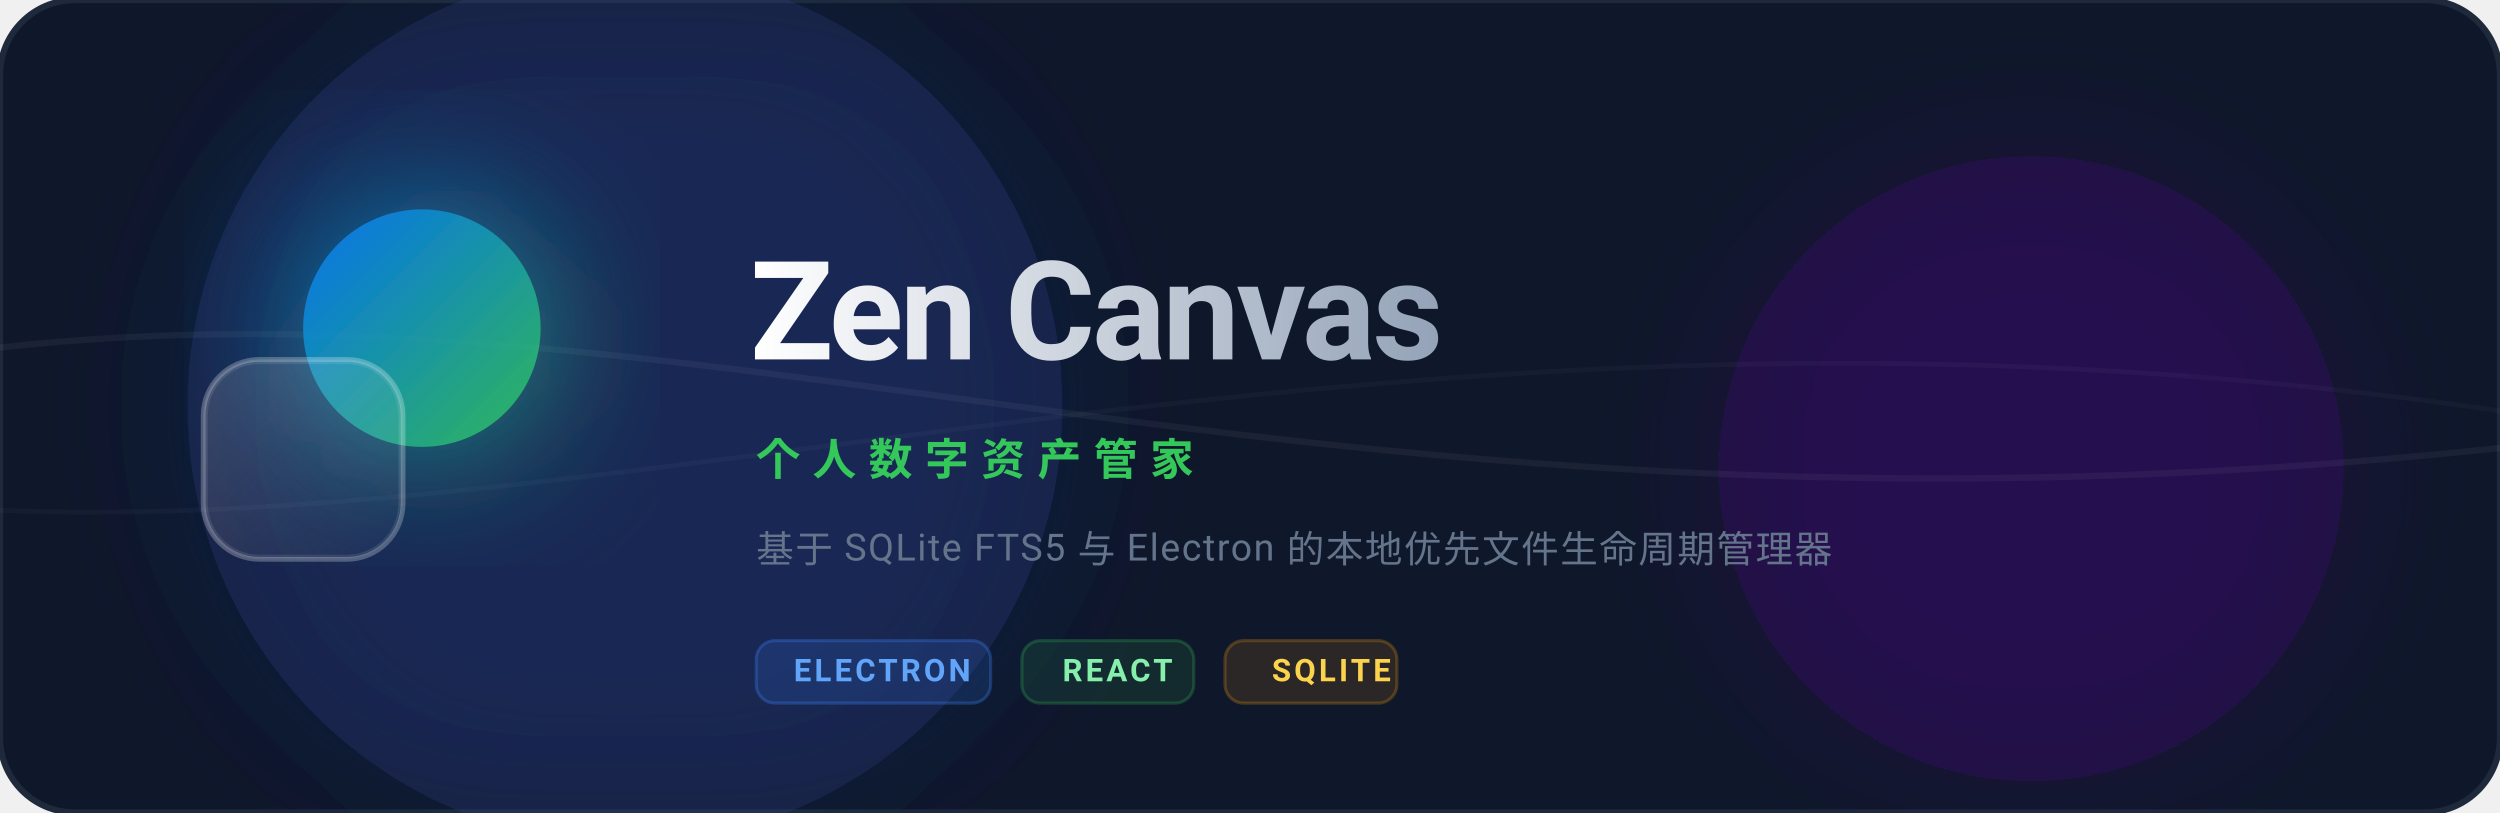
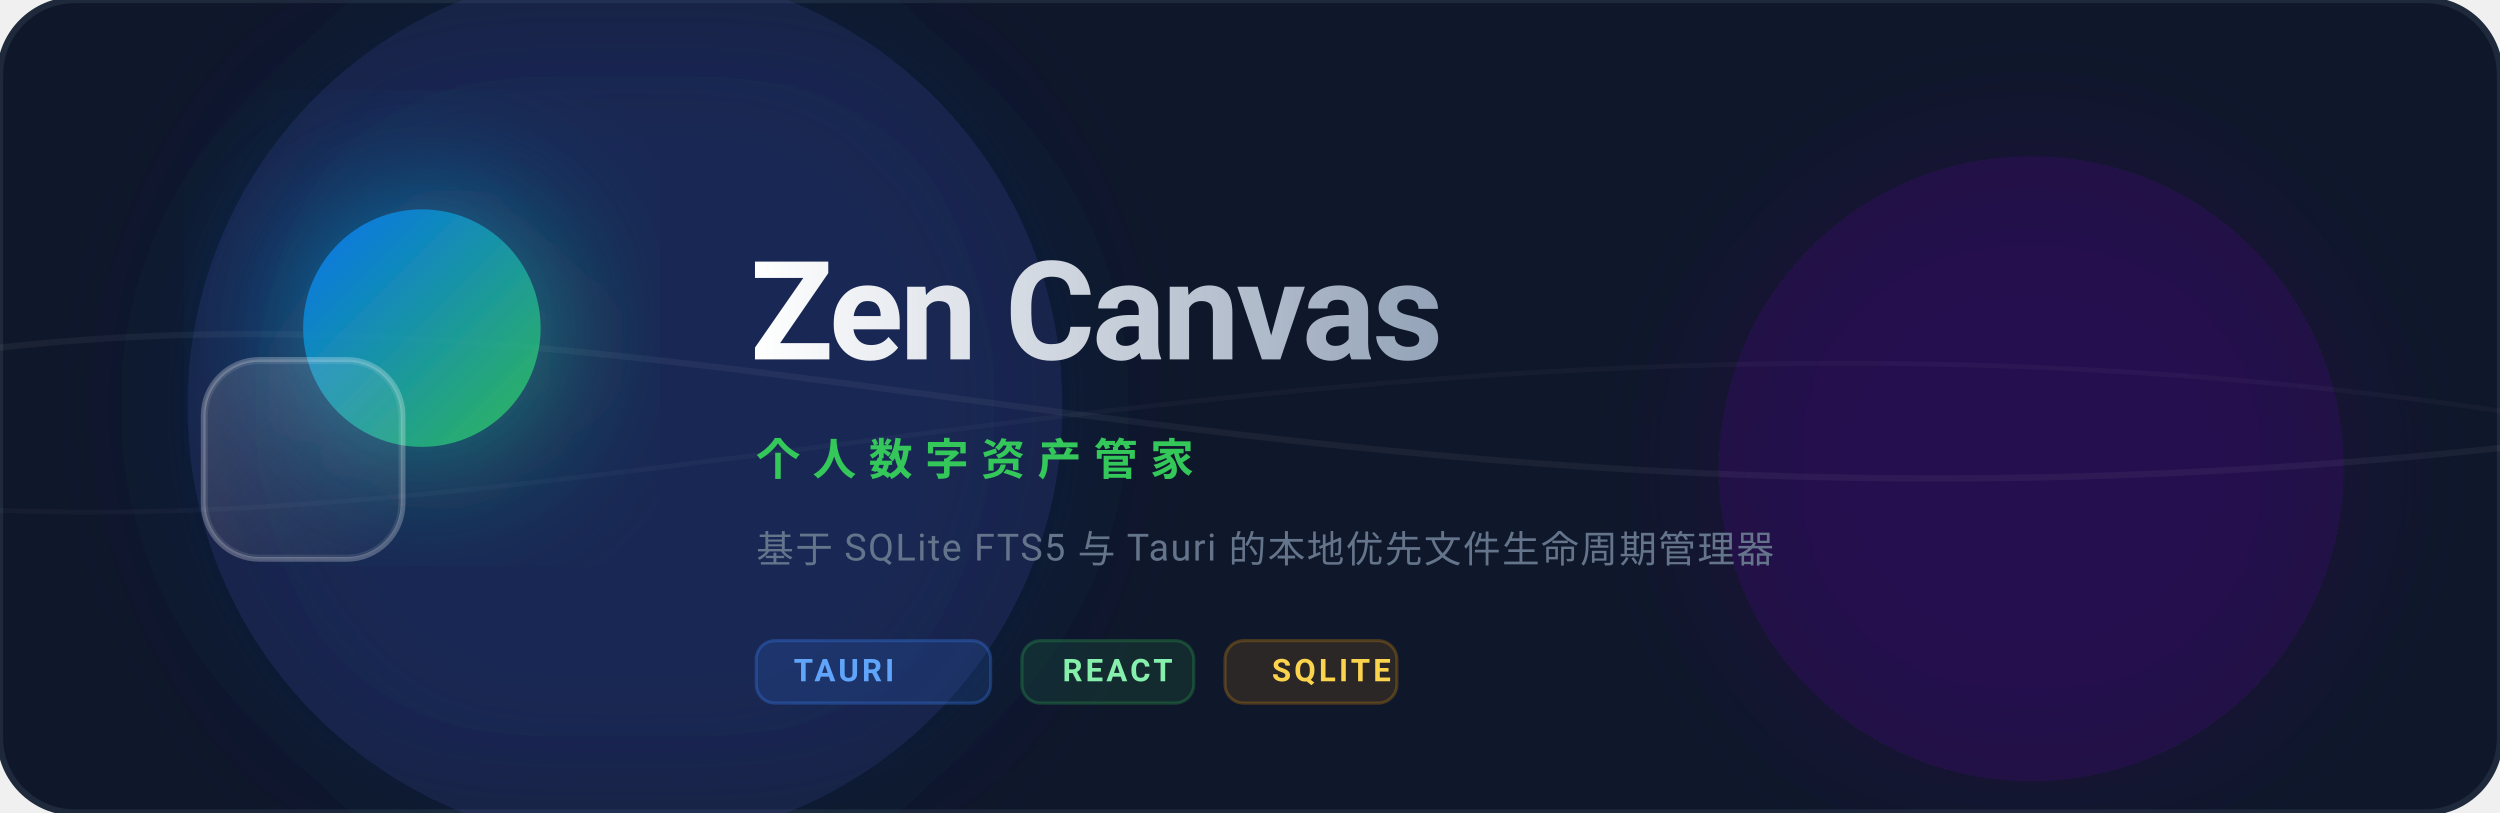
<svg xmlns="http://www.w3.org/2000/svg" viewBox="0 0 800 260" width="100%">
  <rect width="800" height="260" rx="24" fill="#0f172a" stroke="#1e293b" stroke-width="2" />
  <defs>
    <filter id="glow" x="-50%" y="-50%" width="200%" height="200%">
      <feGaussianBlur stdDeviation="25" result="blur" />
      <feMerge>
        <feMergeNode in="blur" />
        <feMergeNode in="SourceGraphic" />
      </feMerge>
    </filter>
    <linearGradient id="orbGradient" x1="0%" y1="0%" x2="100%" y2="100%">
      <stop offset="0%" stop-color="#007AFF" />
      <stop offset="100%" stop-color="#34C759" />
    </linearGradient>
    <linearGradient id="glassGradient" x1="0%" y1="0%" x2="100%" y2="100%">
      <stop offset="0%" stop-color="#ffffff" stop-opacity="0.15" />
      <stop offset="100%" stop-color="#ffffff" stop-opacity="0.02" />
    </linearGradient>
    <linearGradient id="textGradient" x1="0%" y1="0%" x2="100%" y2="0%">
      <stop offset="0%" stop-color="#FFFFFF" />
      <stop offset="100%" stop-color="#94A3B8" />
    </linearGradient>
  </defs>
  <circle cx="200" cy="130" r="140" fill="#1e3a8a" fill-opacity="0.25" filter="url(#glow)" />
  <circle cx="650" cy="150" r="100" fill="#4c1d95" fill-opacity="0.2" filter="url(#glow)" />
  <path d="M-100 130 C 200 50, 400 210, 900 130" fill="none" stroke="#ffffff" stroke-opacity="0.05" stroke-width="2" />
  <path d="M-100 150 C 150 210, 450 50, 900 150" fill="none" stroke="#ffffff" stroke-opacity="0.03" stroke-width="1.5" />
  <g transform="translate(110, 130)">
    <circle cx="25" cy="-25" r="38" fill="url(#orbGradient)" filter="url(#glow)" opacity="0.9" />
    <rect x="-45" y="-15" width="64" height="64" rx="18" fill="url(#glassGradient)" stroke="#ffffff" stroke-opacity="0.25" stroke-width="1.5" />
    <rect x="-44" y="-14" width="62" height="62" rx="17" fill="none" stroke="#ffffff" stroke-opacity="0.1" stroke-width="1" />
  </g>
  <text x="240" y="115" font-family="-apple-system, BlinkMacSystemFont, 'Segoe UI', Roboto, sans-serif" font-size="44" font-weight="700" fill="url(#textGradient)" letter-spacing="-1">Zen Canvas</text>
  <text x="242" y="152" font-family="-apple-system, BlinkMacSystemFont, 'Segoe UI', Roboto, sans-serif" font-size="14" font-weight="700" fill="#34C759" letter-spacing="4">个人数字资产管家</text>
-   <text x="242" y="180" font-family="-apple-system, BlinkMacSystemFont, 'Segoe UI', Roboto, sans-serif" font-size="12" font-weight="400" fill="#64748B" letter-spacing="0.5">基于 SQLite FTS5 与 Electron 的本地优先文件生命周期管理器</text>
+   <text x="242" y="180" font-family="-apple-system, BlinkMacSystemFont, 'Segoe UI', Roboto, sans-serif" font-size="12" font-weight="400" fill="#64748B" letter-spacing="0.5">基于 SQLite FTS5 与 Tauri 的本地优先文件生命周期管理器</text>
  <g transform="translate(242, 205)" font-family="-apple-system, BlinkMacSystemFont, 'Segoe UI', Roboto, sans-serif" font-size="10" font-weight="700" letter-spacing="1">
    <rect x="0" y="0" width="75" height="20" rx="6" fill="#3b82f6" fill-opacity="0.15" stroke="#3b82f6" stroke-opacity="0.3" stroke-width="1" />
-     <text x="12" y="13" fill="#60A5FA">ELECTRON</text>
+     <text x="12" y="13" fill="#60A5FA">TAURI</text>
    <rect x="85" y="0" width="55" height="20" rx="6" fill="#34c759" fill-opacity="0.12" stroke="#34c759" stroke-opacity="0.25" stroke-width="1" />
    <text x="98" y="13" fill="#86EFAC">REACT</text>
    <rect x="150" y="0" width="55" height="20" rx="6" fill="#f59e0b" fill-opacity="0.12" stroke="#f59e0b" stroke-opacity="0.25" stroke-width="1" />
    <text x="165" y="13" fill="#FCD34D">SQLITE</text>
  </g>
</svg>
